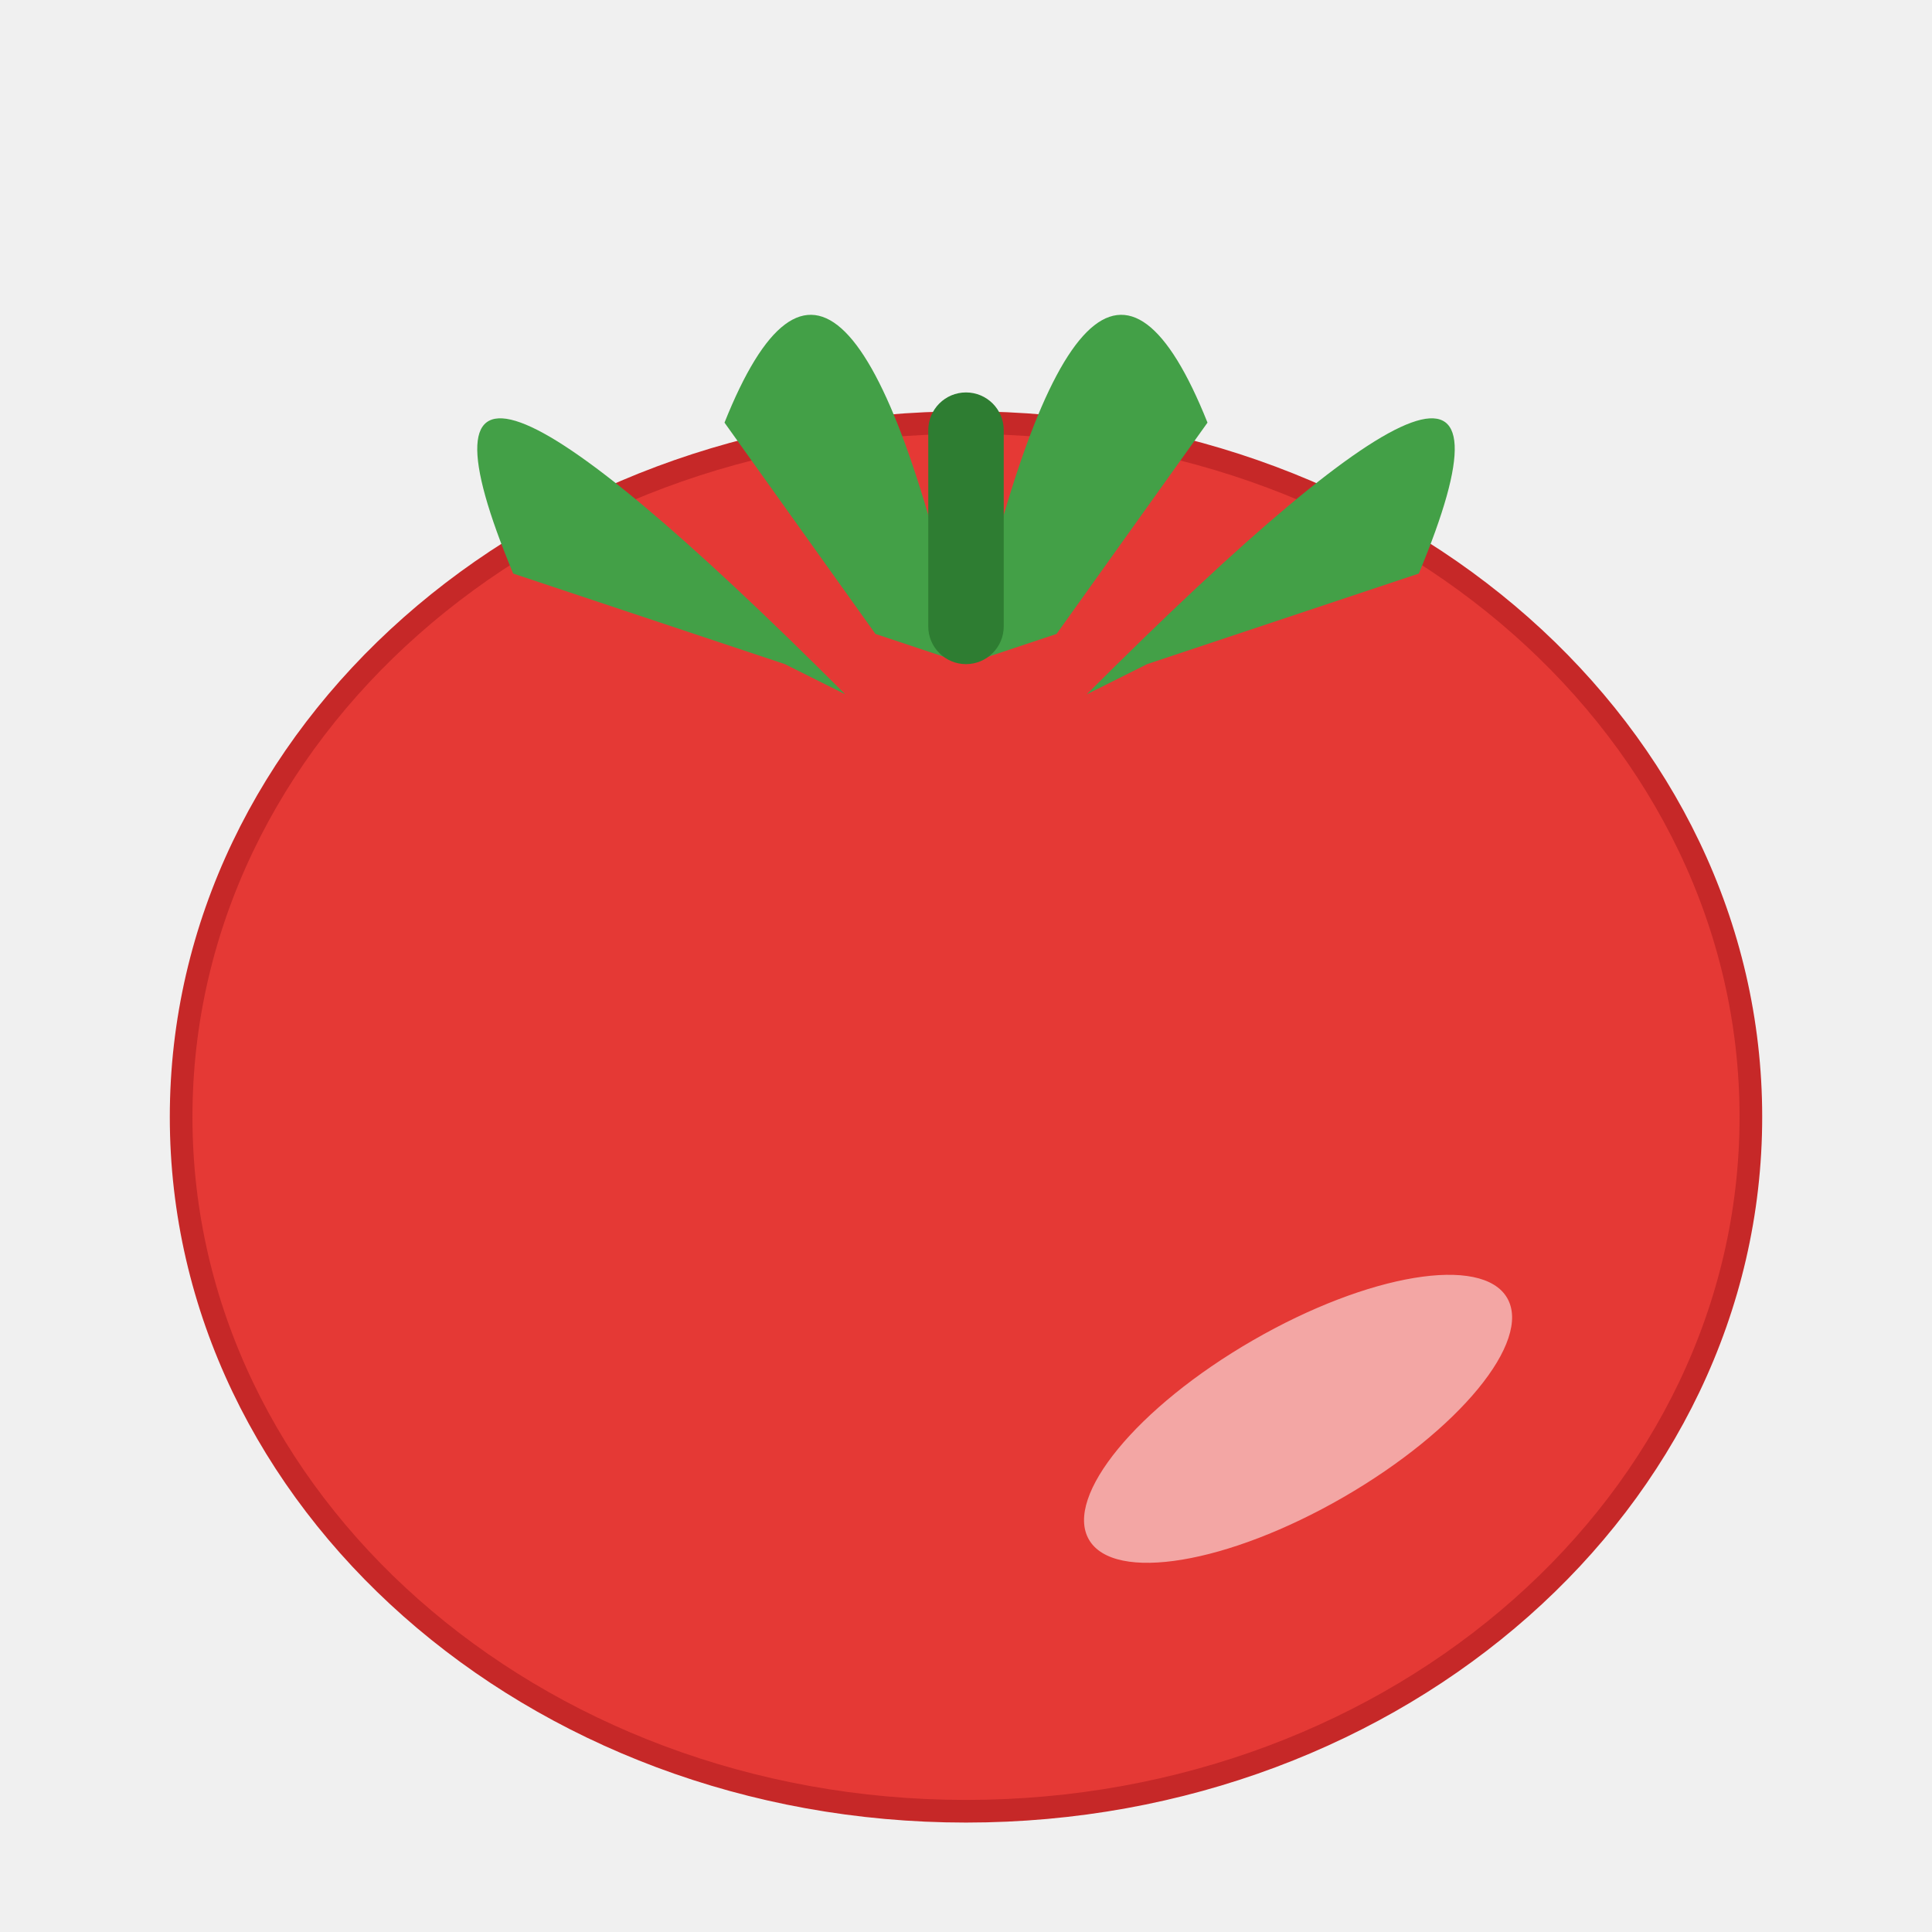
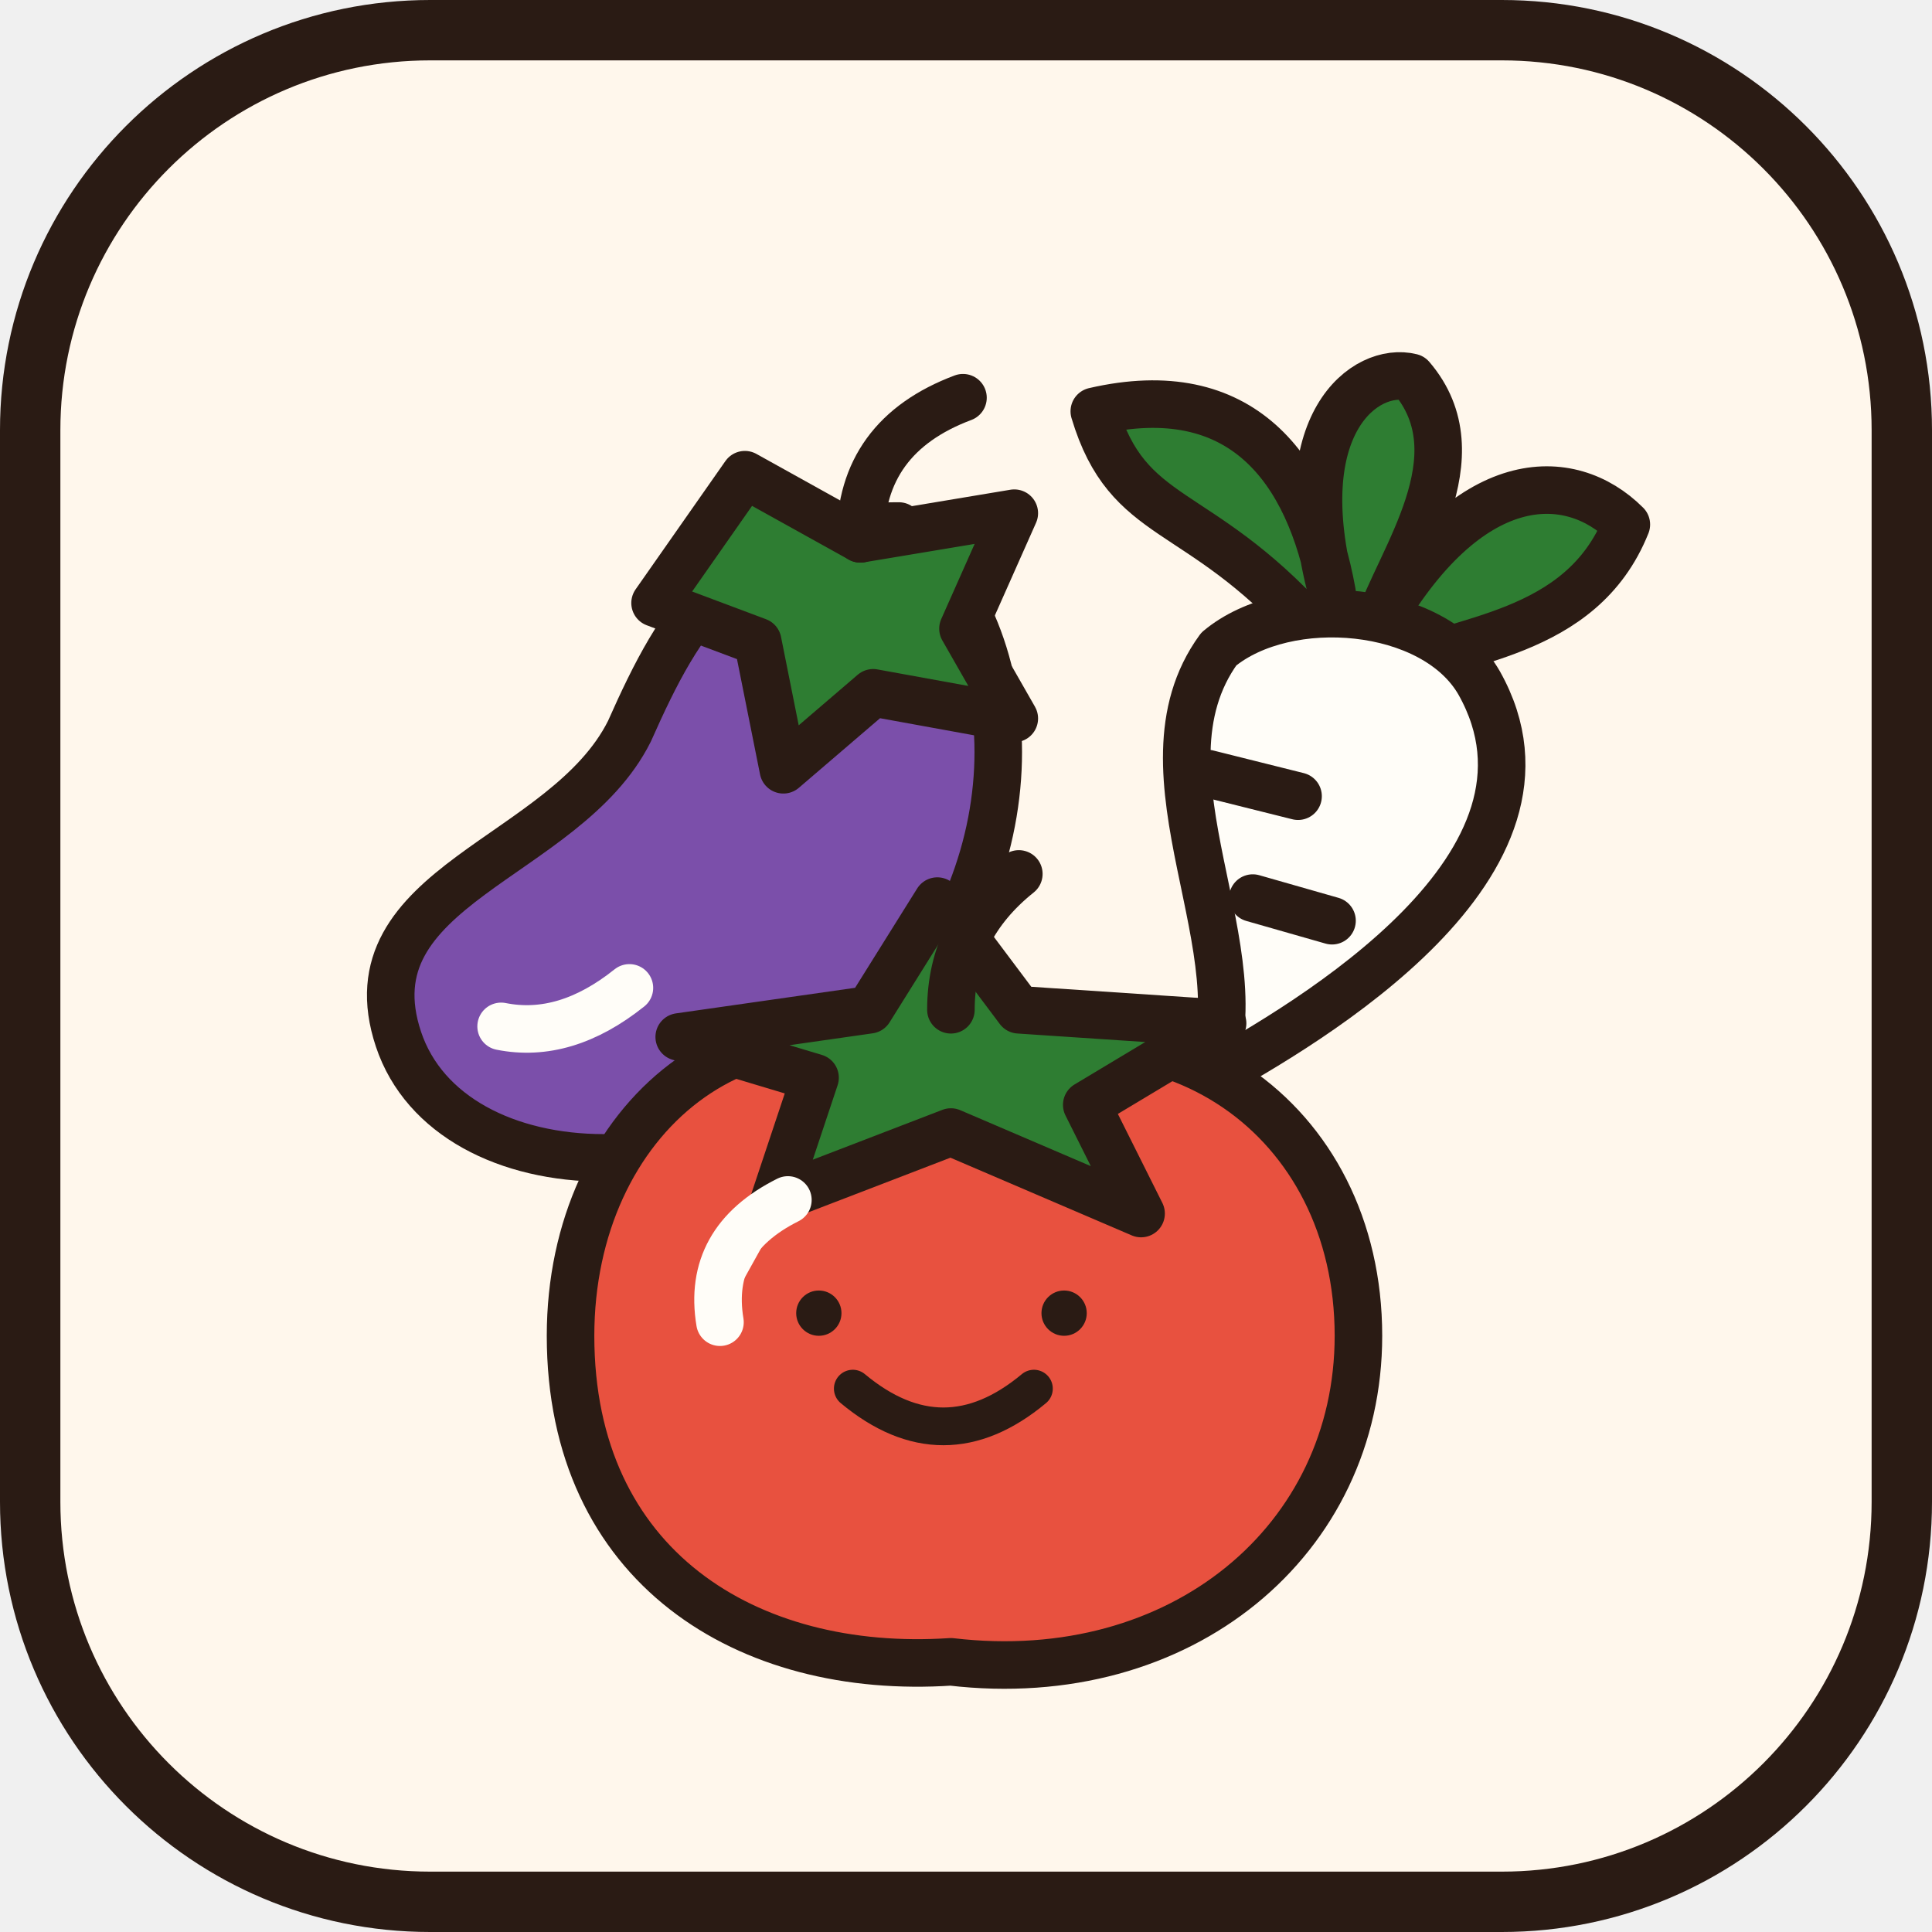
- <svg xmlns="http://www.w3.org/2000/svg" viewBox="0 0 128 128" width="128" height="128">
-   <ellipse cx="64" cy="74" rx="52" ry="46" fill="#e53935" />
-   <ellipse cx="64" cy="74" rx="52" ry="46" fill="none" stroke="#c62828" stroke-width="1.5" />
-   <ellipse cx="86" cy="94" rx="16" ry="6" fill="#fff" opacity="0.55" transform="rotate(-30 86 94)" />
-   <g fill="#43a047">
-     <path d="M64 44 Q56 8 48 28 L58 42Z" />
-     <path d="M64 44 Q72 8 80 28 L70 42Z" />
-     <path d="M56 46 Q24 14 34 38 L52 44Z" />
-     <path d="M72 46 Q104 14 94 38 L76 44Z" />
+ <svg xmlns="http://www.w3.org/2000/svg" viewBox="0 0 512 512" fill="none" stroke="#2a1b14" stroke-width="3.5" stroke-linecap="round" stroke-linejoin="round">
+   <rect x="8" y="8" width="496" height="496" rx="106" fill="#fff7ec" stroke-width="16" />
+   <g transform="translate(75 85) scale(3.4)" stroke-width="3.706">
+     <path d="M48 16C58 24 59 42 47 55C35 69 13 68 9 56C5 44 22 42 27 32C31 23 35 16 48 16Z" fill="#7b4faa" />
+     <path d="M36 12L45 17L57 15L53 24L57 31L46 29L39 35L37 25L29 22Z" fill="#2e7d32" />
+     <path d="M45 17Q45 9 53 6" fill="none" />
+     <path d="M17 55Q22 56 27 52" fill="none" stroke="#fffdf8" />
  </g>
-   <rect x="61.5" y="26" width="5" height="18" rx="2.5" fill="#2e7d32" />
+   <g transform="translate(248 85) scale(3)" stroke-width="4.2">
+     <path d="M33 27C23 16 17 18 14 8C27 5 33 13 35 24C31 9 38 4 42 5C48 12 41 21 39 27C47 13 56 13 61 18C57 28 46 28 40 31Z" fill="#2e7d32" />
+     <path d="M25 29C31 24 44 25 48 32C57 48 33 62 24 67C29 56 17 40 25 29Z" fill="#fffdf8" />
+     <path d="M24 40L32 42M28 51L35 53" fill="none" />
+   </g>
+   <g transform="translate(126 210) scale(3.6)">
+     <path d="M35 20C20 13 7 24 7 40C7 57 20 65 35 64C52 66 65 55 65 40C65 24 51 14 35 20Z" fill="#e8513f" />
+     <path d="M35 25L22 30L25 21L15 18L29 16L34 8L40 16L55 17L45 23L49 31Z" fill="#2e7d32" />
+     <path d="M35 16Q35 10 40 6" fill="none" />
+     <path d="M18 39Q17 33 23 30" fill="#fffdf8" stroke="#fffdf8" />
+   </g>
+   <path d="M226 368Q250 388 274 368" stroke-width="10" />
+   <circle cx="217" cy="348" r="6" fill="#2a1b14" stroke="none" />
+   <circle cx="282" cy="348" r="6" fill="#2a1b14" stroke="none" />
</svg>
